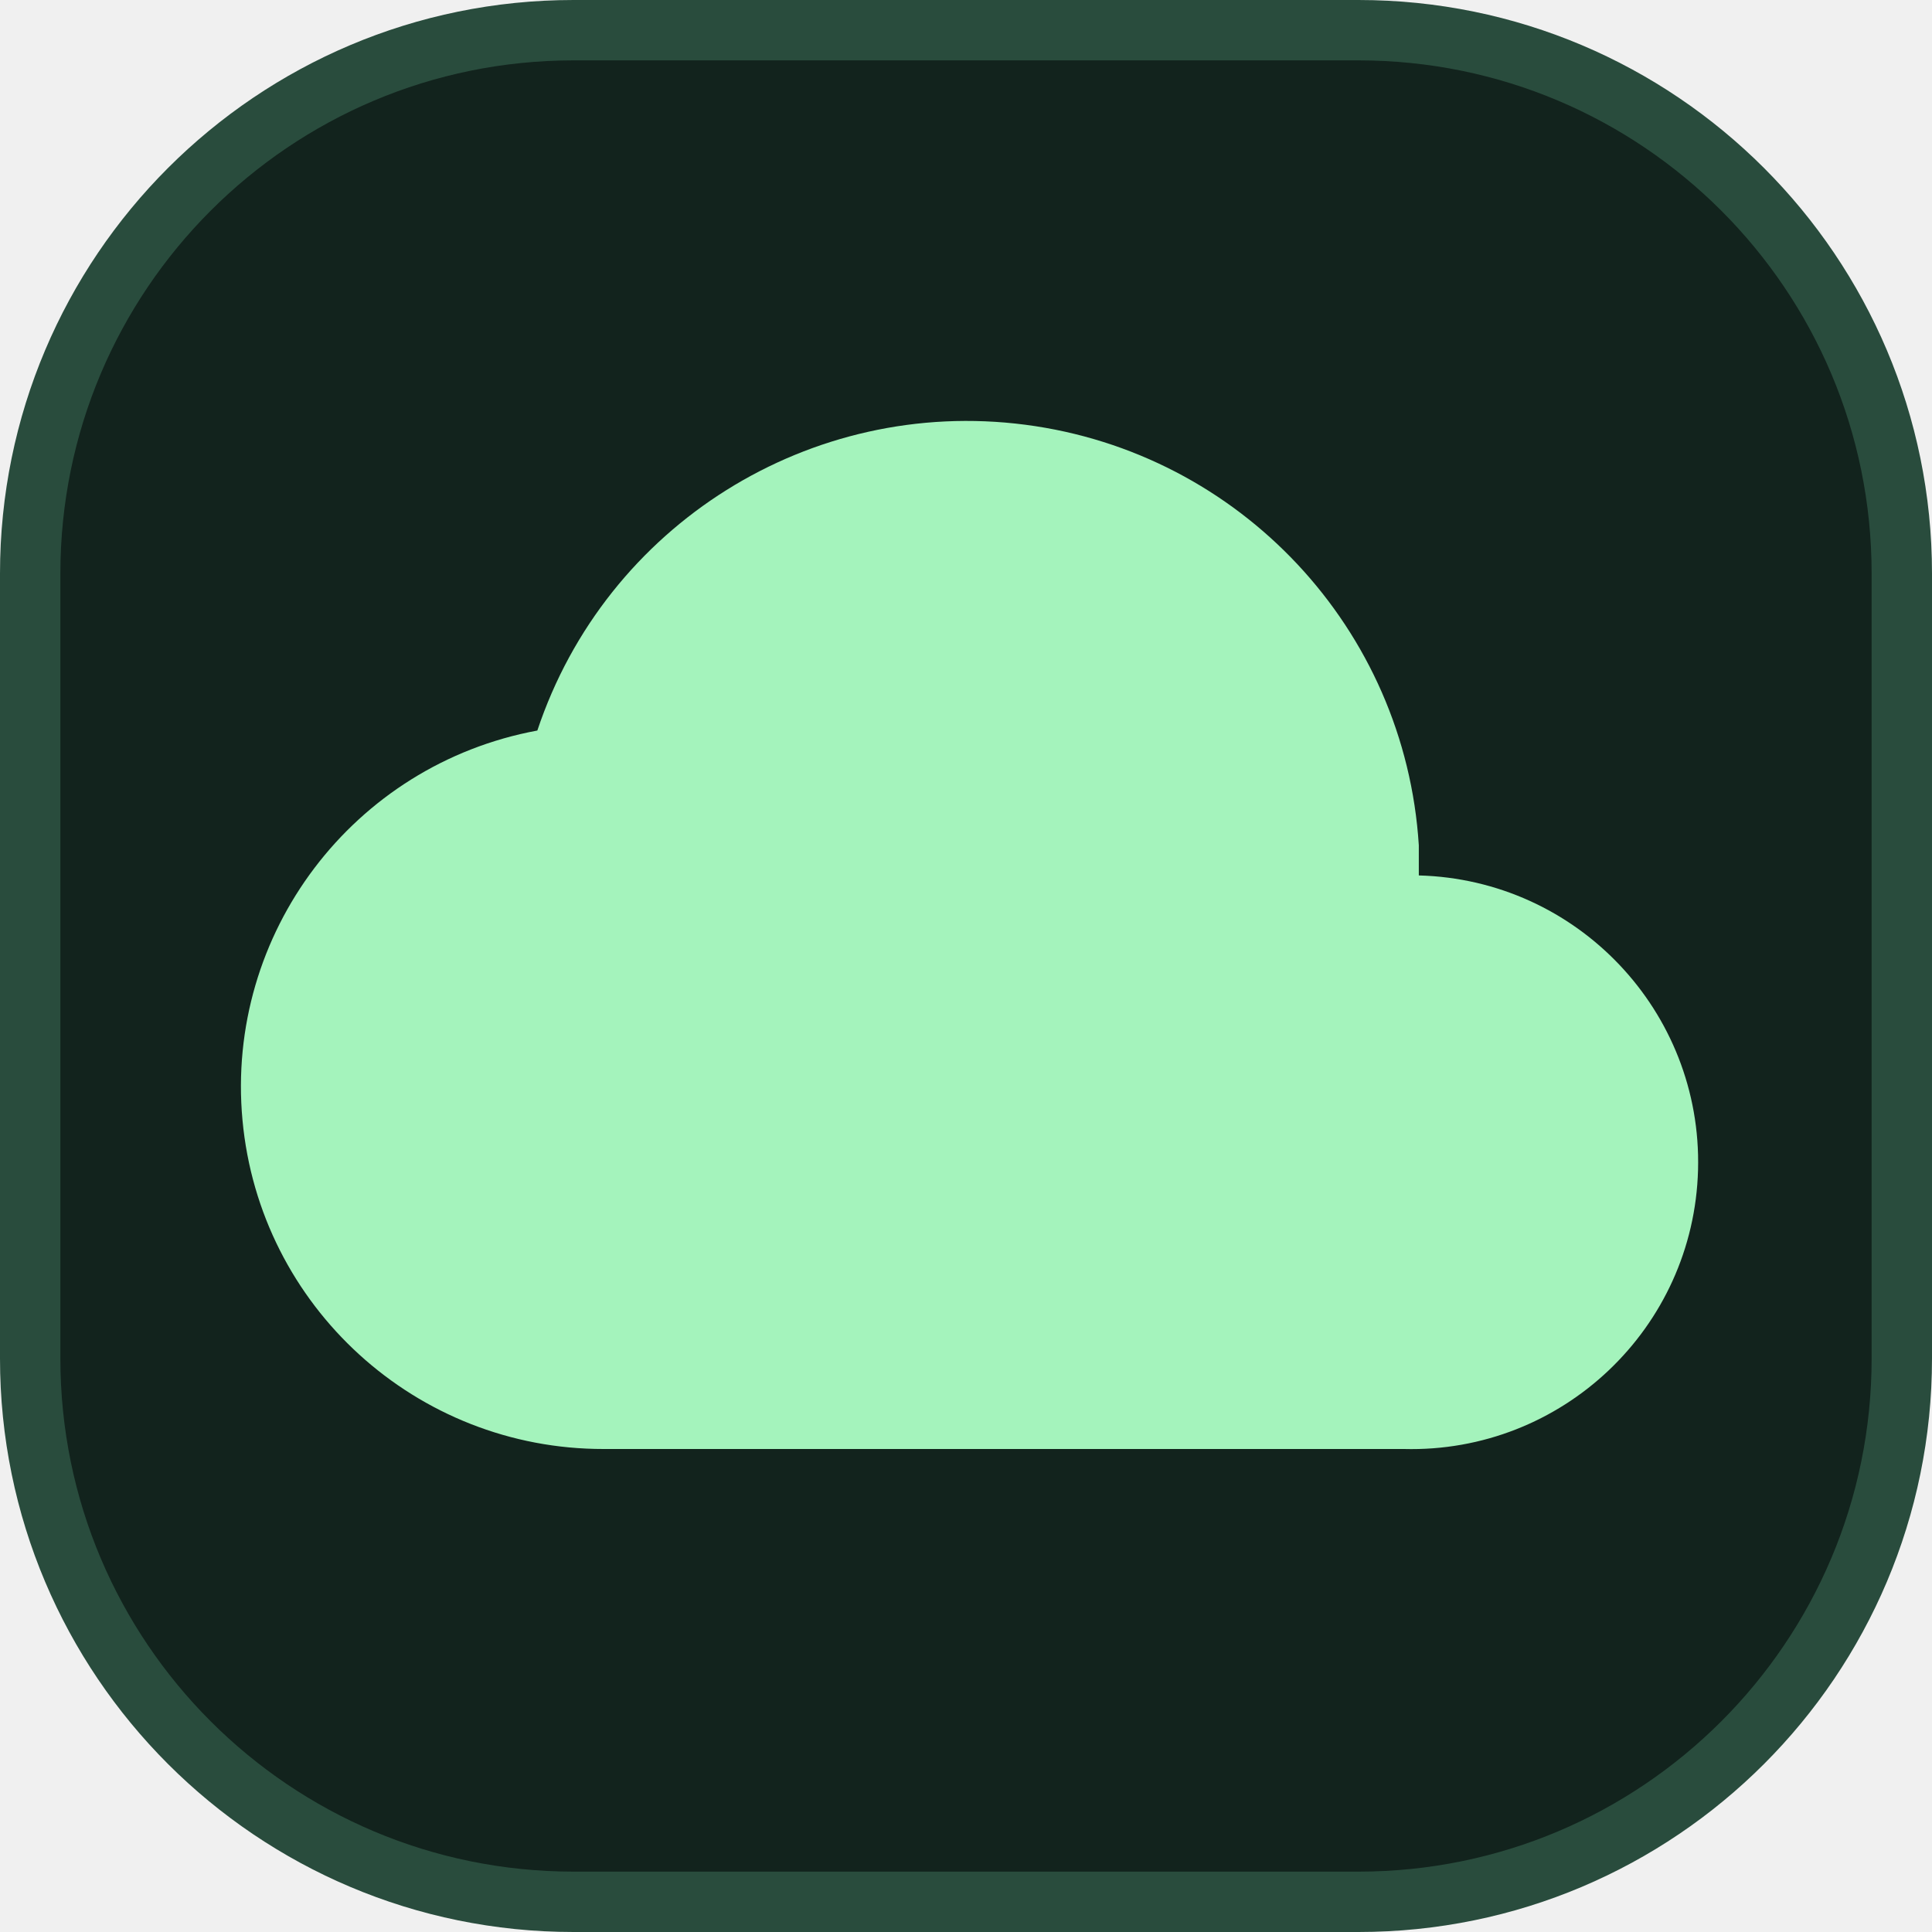
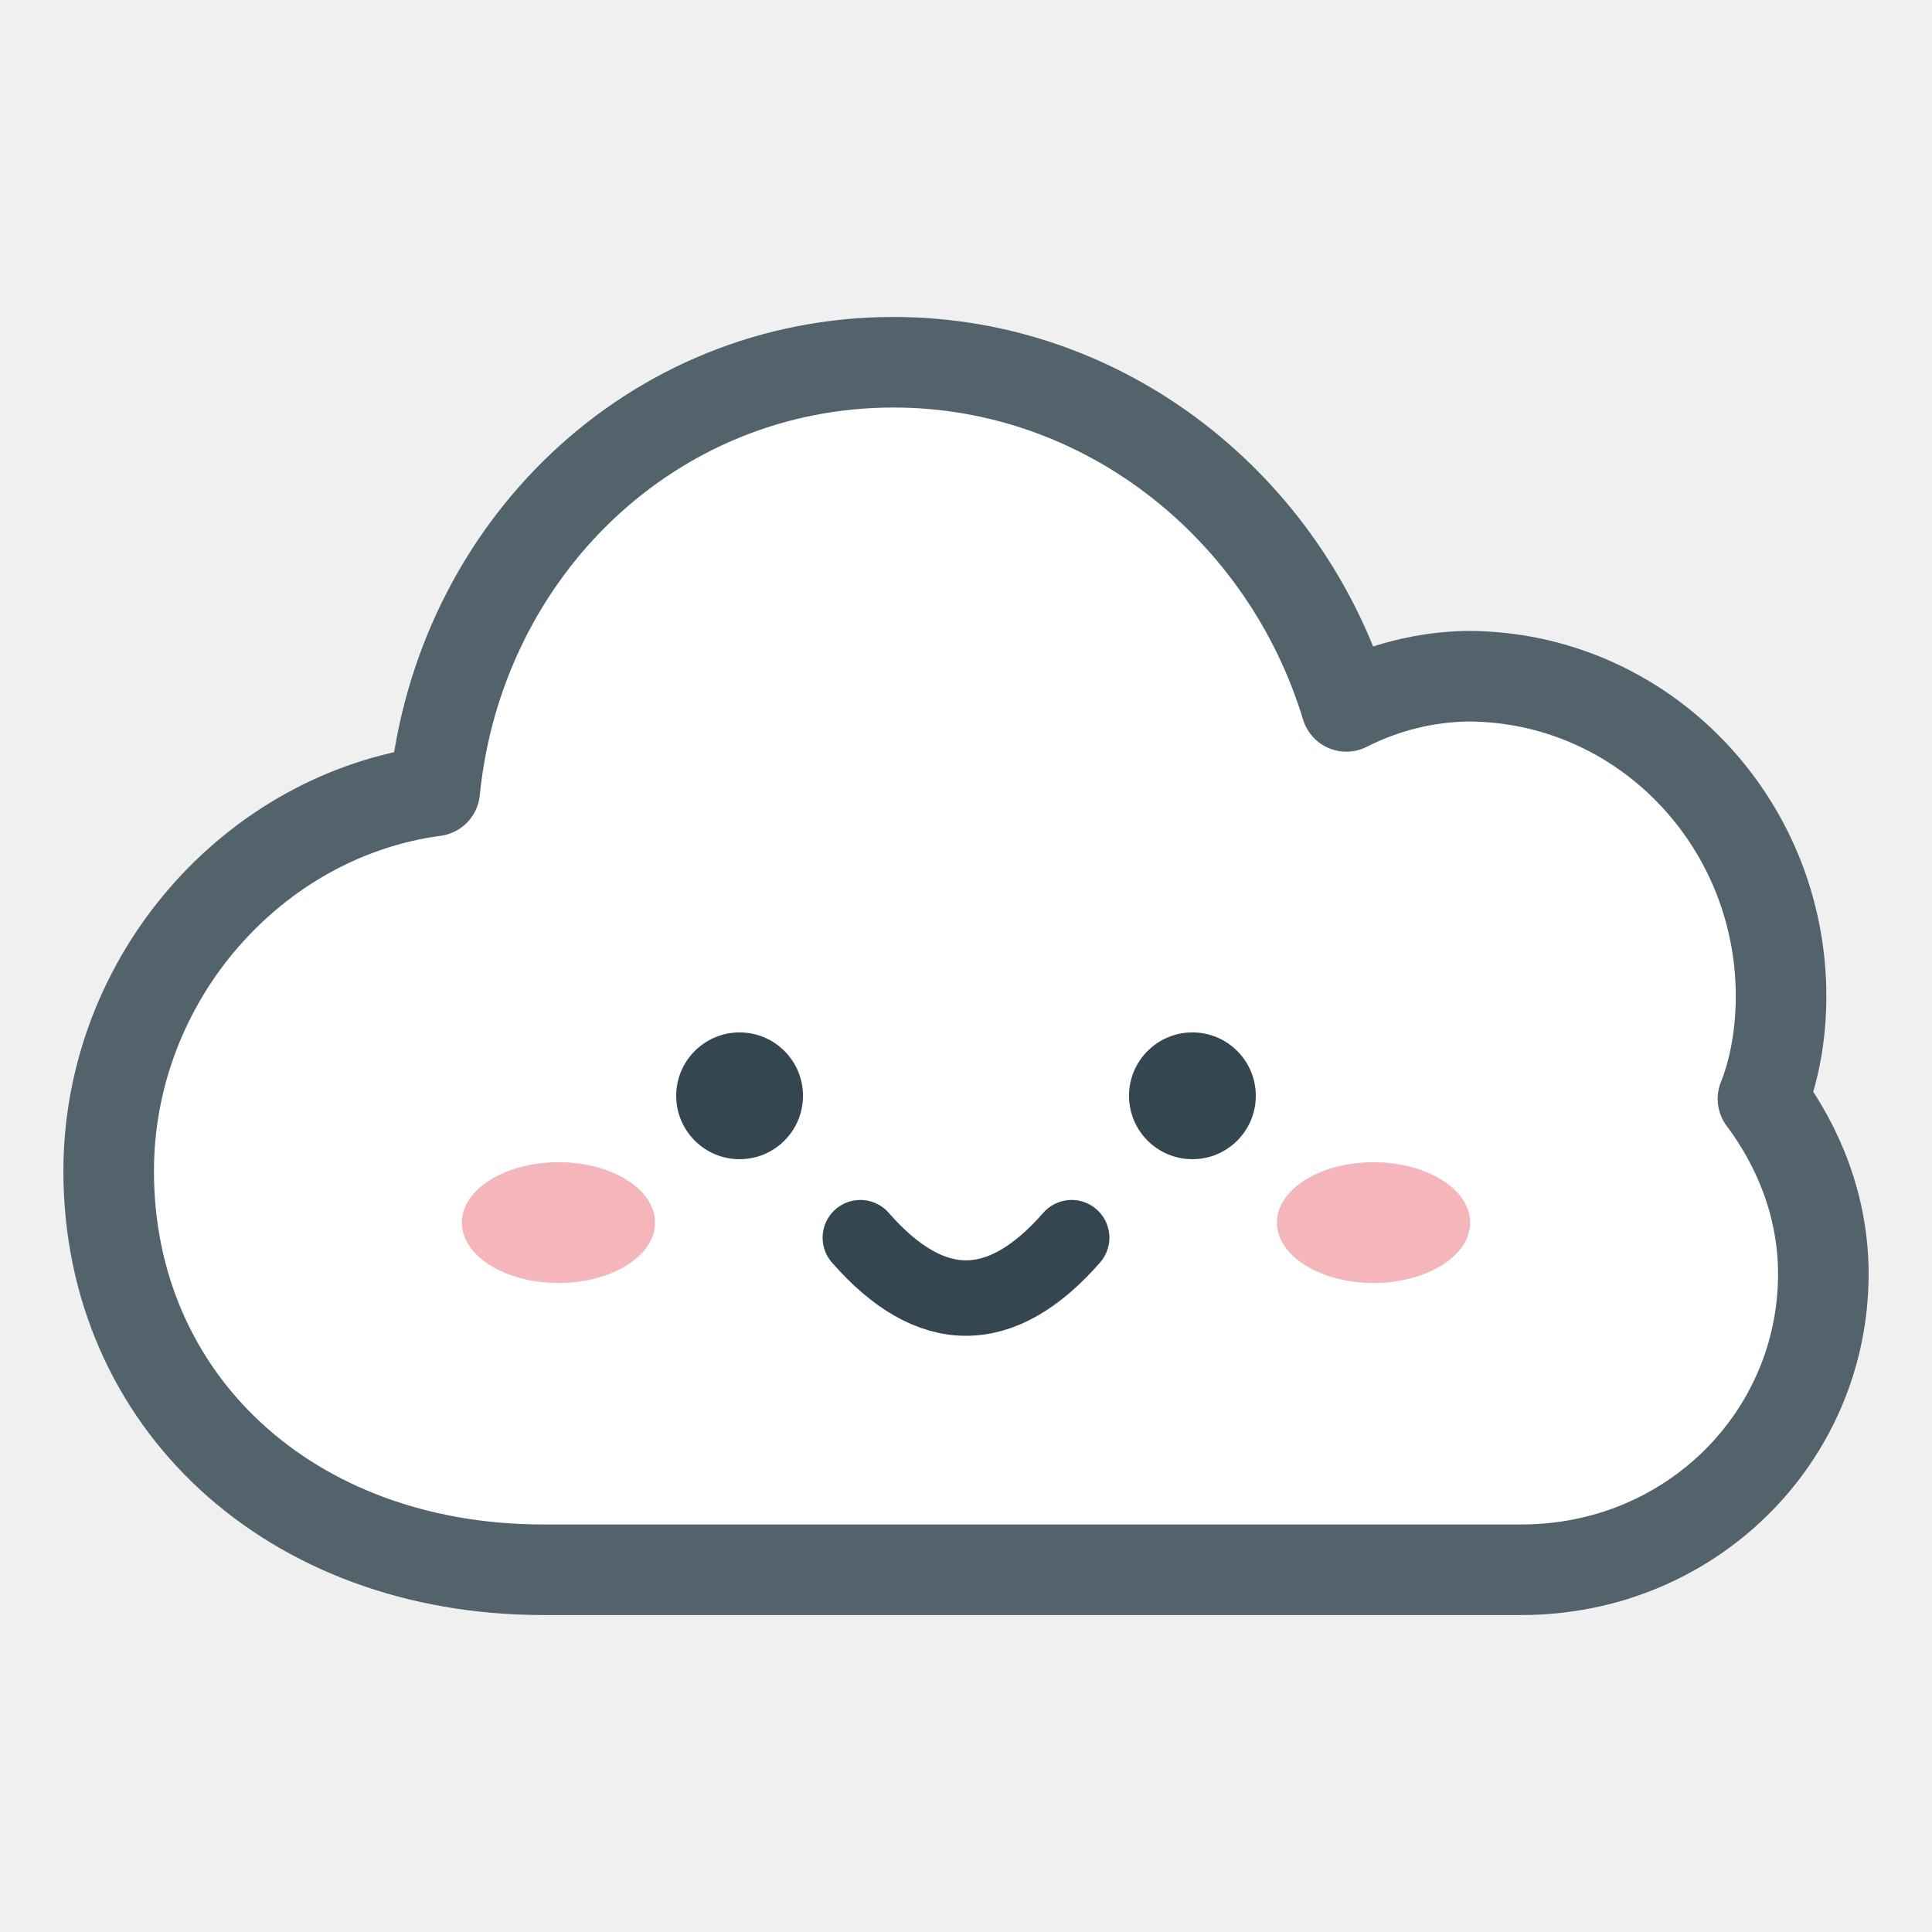
<svg xmlns="http://www.w3.org/2000/svg" viewBox="0 0 32 32">
-   <rect x=".5" y=".5" width="31" height="31" rx="9" fill="#12231d" stroke="#294c3d" />
-   <path d="M10 24a6 6 0 0 1-1.1-11.9A7.5 7.5 0 0 1 23.5 14v.5a4.75 4.75 0 0 1-.25 9.5Z" fill="#a4f3bc" />
+   <path d="M9 26c-4.2 0-7.2-2.8-7.2-6.6 0-3.2 2.4-5.9 5.4-6.3C7.6 9.1 10.8 6 14.8 6c3.5 0 6.5 2.4 7.5 5.7a4.6 4.6 0 0 1 2-.5c2.9 0 5.2 2.4 5.2 5.3 0 .6-.1 1.2-.3 1.7.6.8 1 1.8 1 2.9 0 2.7-2.2 4.9-5 4.9Z" fill="#fff" stroke="#52636c" stroke-width="1.5" stroke-linejoin="round" />
+   <g fill="#f4b5bb">
+     <ellipse cx="9.25" cy="20.25" rx="1.6" ry="1" />
+     <ellipse cx="22.75" cy="20.25" rx="1.6" ry="1" />
+   </g>
+   <g fill="#344750">
+     <circle cx="12.25" cy="18.15" r="1.05" />
+     <circle cx="19.75" cy="18.15" r="1.05" />
+   </g>
+   <path d="M14.25 20.5q1.75 2 3.5 0" fill="none" stroke="#344750" stroke-width="1.25" stroke-linecap="round" />
</svg>
